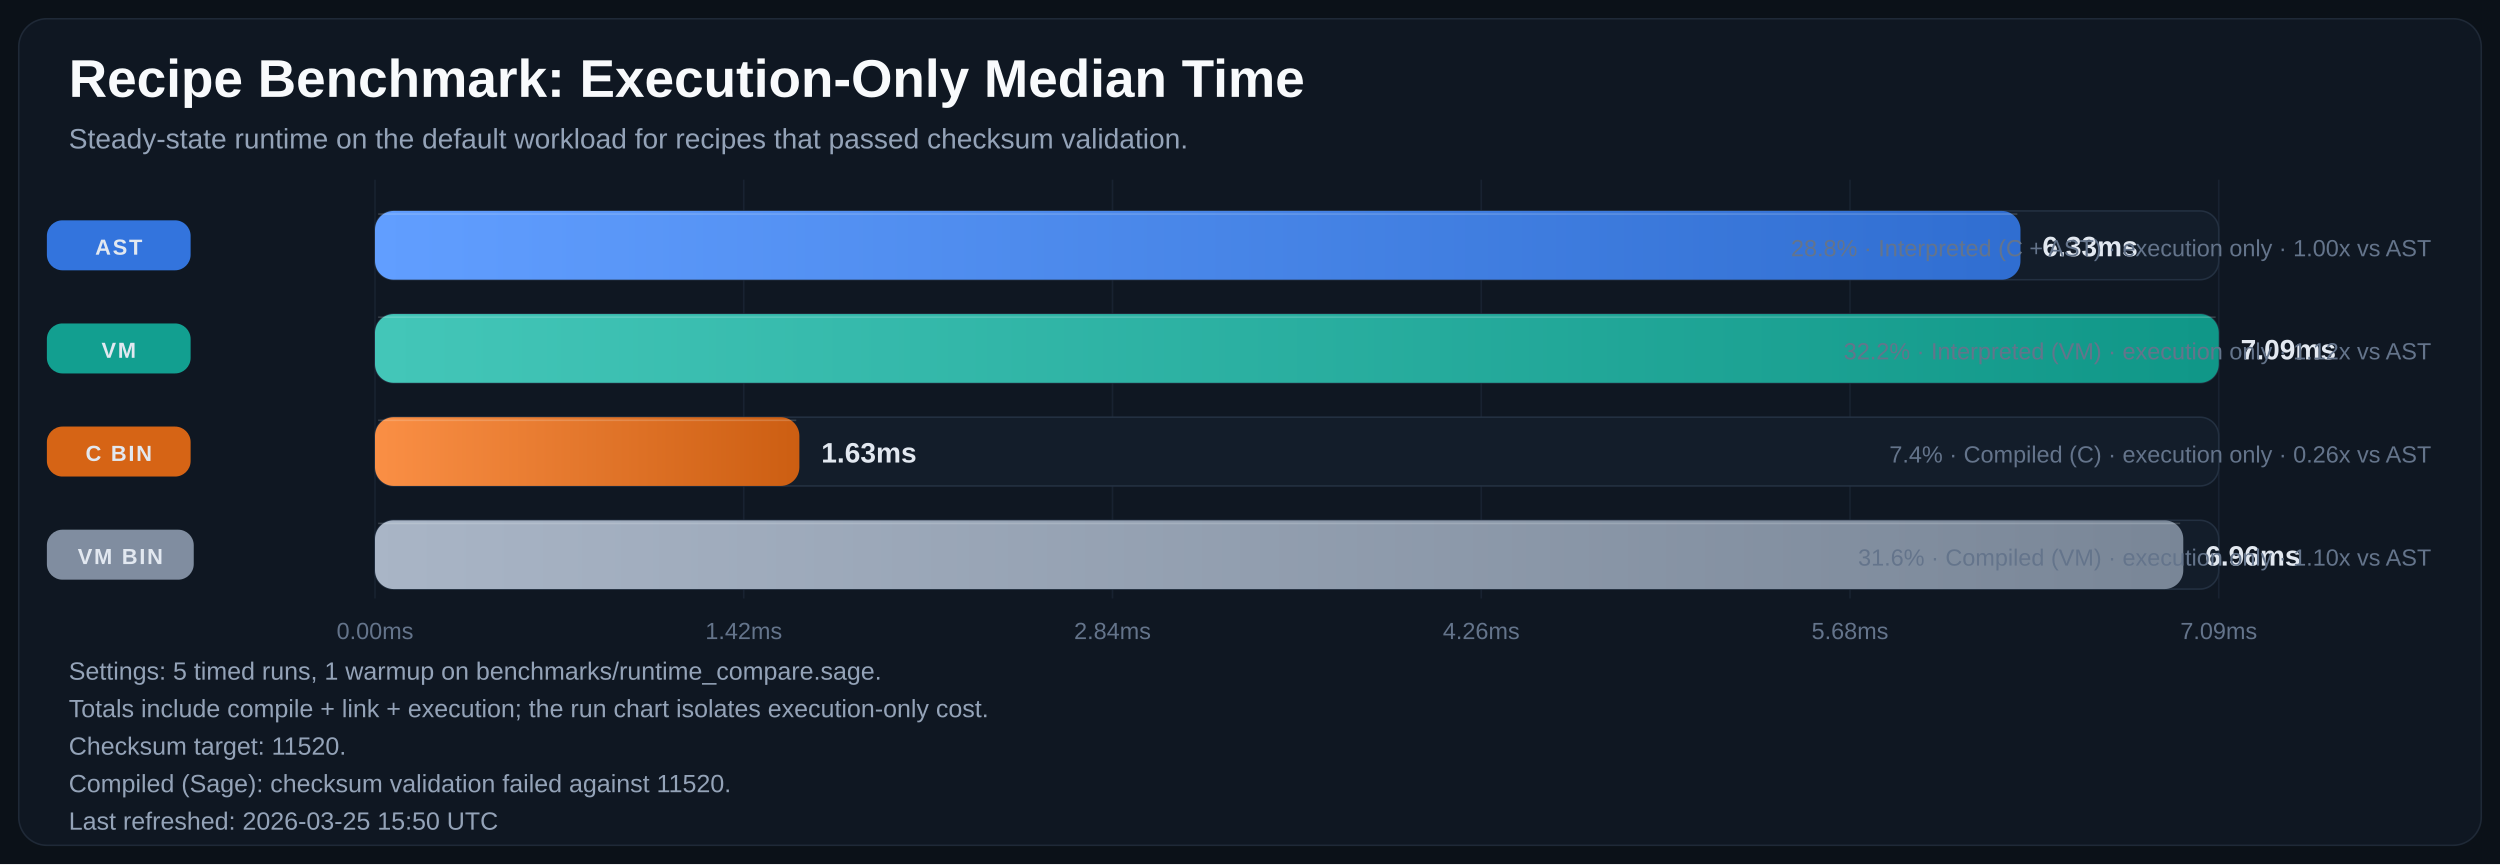
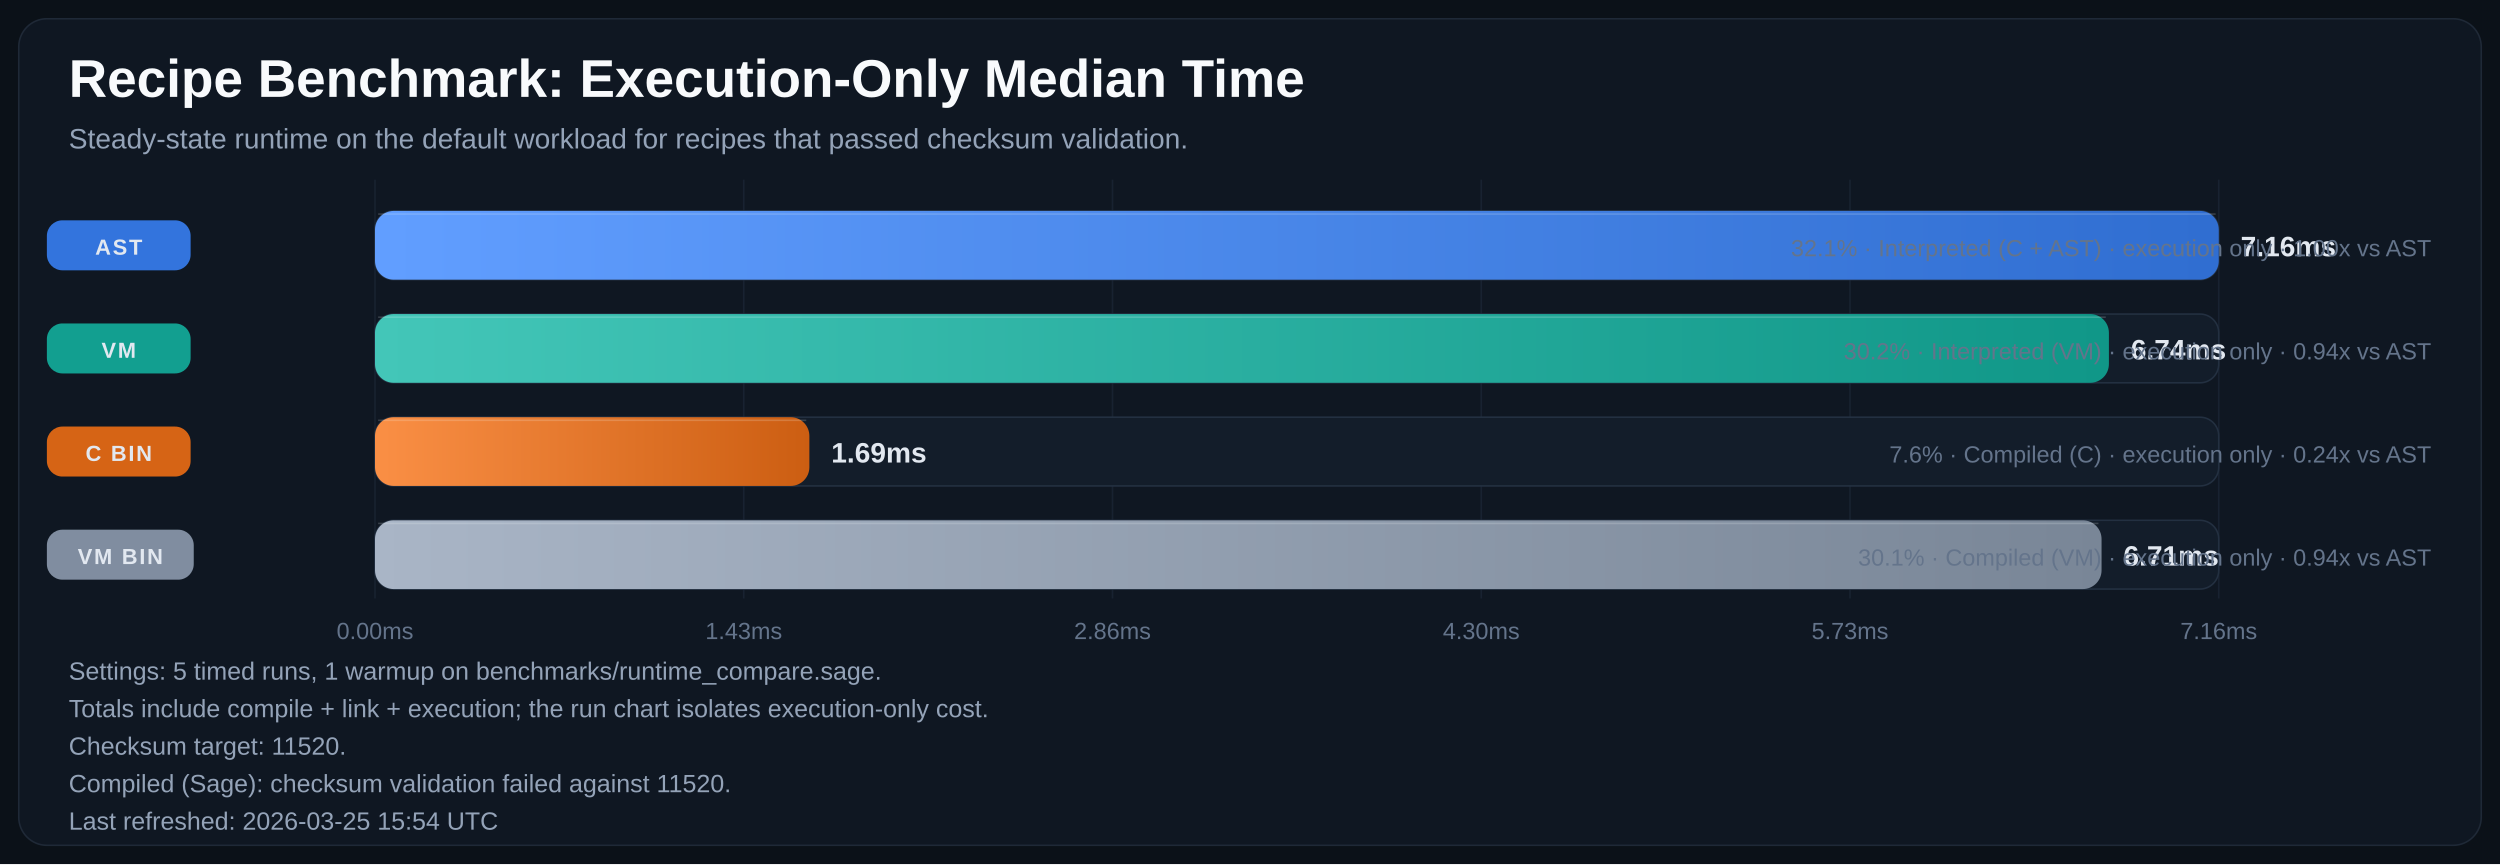
<svg xmlns="http://www.w3.org/2000/svg" width="1600" height="553" viewBox="0 0 1600 553" role="img" aria-labelledby="title desc">
  <defs>
    <linearGradient id="bar-gradient-0" x1="0%" y1="0%" x2="100%" y2="0%">
      <stop offset="0%" stop-color="#619EFF" />
      <stop offset="100%" stop-color="#306ED1" />
    </linearGradient>
    <linearGradient id="bar-gradient-1" x1="0%" y1="0%" x2="100%" y2="0%">
      <stop offset="0%" stop-color="#43C6B8" />
      <stop offset="100%" stop-color="#109788" />
    </linearGradient>
    <linearGradient id="bar-gradient-2" x1="0%" y1="0%" x2="100%" y2="0%">
      <stop offset="0%" stop-color="#FA8F45" />
      <stop offset="100%" stop-color="#CC5E12" />
    </linearGradient>
    <linearGradient id="bar-gradient-3" x1="0%" y1="0%" x2="100%" y2="0%">
      <stop offset="0%" stop-color="#A9B5C6" />
      <stop offset="100%" stop-color="#798697" />
    </linearGradient>
  </defs>
  <rect width="100%" height="100%" fill="#0B1118" />
  <rect x="12" y="12" width="1576" height="529" rx="18" fill="#0F1722" stroke="#1F2937" />
  <text x="44" y="62" fill="#F8FAFC" font-size="34" font-family="Segoe UI, Arial, sans-serif" font-weight="700">Recipe Benchmark: Execution-Only Median Time</text>
  <text x="44" y="95" fill="#94A3B8" font-size="18" font-family="Segoe UI, Arial, sans-serif">Steady-state runtime on the default workload for recipes that passed checksum validation.</text>
  <line x1="240.0" y1="115" x2="240.0" y2="383" stroke="#182231" stroke-width="1" />
  <text x="240.0" y="409" text-anchor="middle" fill="#64748B" font-size="15" font-family="Segoe UI, Arial, sans-serif">0.00ms</text>
  <line x1="476.0" y1="115" x2="476.0" y2="383" stroke="#182231" stroke-width="1" />
-   <text x="476.0" y="409" text-anchor="middle" fill="#64748B" font-size="15" font-family="Segoe UI, Arial, sans-serif">1.42ms</text>
+   <text x="476.0" y="409" text-anchor="middle" fill="#64748B" font-size="15" font-family="Segoe UI, Arial, sans-serif">1.43ms</text>
  <line x1="712.0" y1="115" x2="712.0" y2="383" stroke="#182231" stroke-width="1" />
-   <text x="712.0" y="409" text-anchor="middle" fill="#64748B" font-size="15" font-family="Segoe UI, Arial, sans-serif">2.84ms</text>
+   <text x="712.0" y="409" text-anchor="middle" fill="#64748B" font-size="15" font-family="Segoe UI, Arial, sans-serif">2.86ms</text>
  <line x1="948.0" y1="115" x2="948.0" y2="383" stroke="#182231" stroke-width="1" />
-   <text x="948.0" y="409" text-anchor="middle" fill="#64748B" font-size="15" font-family="Segoe UI, Arial, sans-serif">4.26ms</text>
+   <text x="948.0" y="409" text-anchor="middle" fill="#64748B" font-size="15" font-family="Segoe UI, Arial, sans-serif">4.30ms</text>
  <line x1="1184.0" y1="115" x2="1184.0" y2="383" stroke="#182231" stroke-width="1" />
-   <text x="1184.0" y="409" text-anchor="middle" fill="#64748B" font-size="15" font-family="Segoe UI, Arial, sans-serif">5.68ms</text>
+   <text x="1184.0" y="409" text-anchor="middle" fill="#64748B" font-size="15" font-family="Segoe UI, Arial, sans-serif">5.73ms</text>
  <line x1="1420.0" y1="115" x2="1420.0" y2="383" stroke="#182231" stroke-width="1" />
-   <text x="1420.0" y="409" text-anchor="middle" fill="#64748B" font-size="15" font-family="Segoe UI, Arial, sans-serif">7.09ms</text>
+   <text x="1420.0" y="409" text-anchor="middle" fill="#64748B" font-size="15" font-family="Segoe UI, Arial, sans-serif">7.16ms</text>
  <rect x="30" y="141.0" width="92" height="32" rx="10" fill="#3479E6" opacity="0.95" />
  <text x="76.0" y="163.0" text-anchor="middle" fill="#E2E8F0" font-size="14" font-family="Segoe UI, Arial, sans-serif" font-weight="700" letter-spacing="1.1">AST</text>
  <rect x="240" y="135" width="1180" height="44" rx="12" fill="#131D2A" stroke="#233041" />
-   <rect x="240" y="135" width="1053.1" height="44" rx="12" fill="url(#bar-gradient-0)" />
-   <line x1="242.0" y1="137.0" x2="1291.1" y2="137.0" stroke="#F8FAFC" stroke-opacity="0.18" />
-   <text x="1307.1" y="164.0" fill="#E2E8F0" font-size="18" font-family="Segoe UI, Arial, sans-serif" font-weight="700">6.33ms</text>
-   <text x="1556" y="164.0" text-anchor="end" fill="#64748B" font-size="15" font-family="Segoe UI, Arial, sans-serif">28.8% · Interpreted (C + AST) · execution only · 1.00x vs AST</text>
+   <rect x="240" y="135" width="1180.0" height="44" rx="12" fill="url(#bar-gradient-0)" />
+   <line x1="242.0" y1="137.0" x2="1418.0" y2="137.0" stroke="#F8FAFC" stroke-opacity="0.18" />
+   <text x="1434.0" y="164.0" fill="#E2E8F0" font-size="18" font-family="Segoe UI, Arial, sans-serif" font-weight="700">7.16ms</text>
+   <text x="1556" y="164.0" text-anchor="end" fill="#64748B" font-size="15" font-family="Segoe UI, Arial, sans-serif">32.1% · Interpreted (C + AST) · execution only · 1.00x vs AST</text>
  <rect x="30" y="207.0" width="92" height="32" rx="10" fill="#12A695" opacity="0.95" />
  <text x="76.0" y="229.0" text-anchor="middle" fill="#E2E8F0" font-size="14" font-family="Segoe UI, Arial, sans-serif" font-weight="700" letter-spacing="1.1">VM</text>
  <rect x="240" y="201" width="1180" height="44" rx="12" fill="#131D2A" stroke="#233041" />
-   <rect x="240" y="201" width="1180.0" height="44" rx="12" fill="url(#bar-gradient-1)" />
-   <line x1="242.0" y1="203.0" x2="1418.0" y2="203.0" stroke="#F8FAFC" stroke-opacity="0.18" />
-   <text x="1434.0" y="230.0" fill="#E2E8F0" font-size="18" font-family="Segoe UI, Arial, sans-serif" font-weight="700">7.09ms</text>
-   <text x="1556" y="230.0" text-anchor="end" fill="#64748B" font-size="15" font-family="Segoe UI, Arial, sans-serif">32.2% · Interpreted (VM) · execution only · 1.12x vs AST</text>
+   <rect x="240" y="201" width="1109.7" height="44" rx="12" fill="url(#bar-gradient-1)" />
+   <line x1="242.0" y1="203.0" x2="1347.7" y2="203.0" stroke="#F8FAFC" stroke-opacity="0.18" />
+   <text x="1363.7" y="230.0" fill="#E2E8F0" font-size="18" font-family="Segoe UI, Arial, sans-serif" font-weight="700">6.74ms</text>
+   <text x="1556" y="230.0" text-anchor="end" fill="#64748B" font-size="15" font-family="Segoe UI, Arial, sans-serif">30.2% · Interpreted (VM) · execution only · 0.94x vs AST</text>
  <rect x="30" y="273.0" width="92" height="32" rx="10" fill="#E06814" opacity="0.95" />
  <text x="76.0" y="295.0" text-anchor="middle" fill="#E2E8F0" font-size="14" font-family="Segoe UI, Arial, sans-serif" font-weight="700" letter-spacing="1.1">C BIN</text>
  <rect x="240" y="267" width="1180" height="44" rx="12" fill="#131D2A" stroke="#233041" />
-   <rect x="240" y="267" width="271.6" height="44" rx="12" fill="url(#bar-gradient-2)" />
-   <line x1="242.0" y1="269.0" x2="509.6" y2="269.0" stroke="#F8FAFC" stroke-opacity="0.18" />
-   <text x="525.6" y="296.0" fill="#E2E8F0" font-size="18" font-family="Segoe UI, Arial, sans-serif" font-weight="700">1.63ms</text>
-   <text x="1556" y="296.0" text-anchor="end" fill="#64748B" font-size="15" font-family="Segoe UI, Arial, sans-serif">7.4% · Compiled (C) · execution only · 0.26x vs AST</text>
+   <rect x="240" y="267" width="278.0" height="44" rx="12" fill="url(#bar-gradient-2)" />
+   <line x1="242.0" y1="269.0" x2="516.0" y2="269.0" stroke="#F8FAFC" stroke-opacity="0.18" />
+   <text x="532.0" y="296.0" fill="#E2E8F0" font-size="18" font-family="Segoe UI, Arial, sans-serif" font-weight="700">1.69ms</text>
+   <text x="1556" y="296.0" text-anchor="end" fill="#64748B" font-size="15" font-family="Segoe UI, Arial, sans-serif">7.6% · Compiled (C) · execution only · 0.24x vs AST</text>
  <rect x="30" y="339.0" width="94" height="32" rx="10" fill="#8593A6" opacity="0.95" />
  <text x="77.0" y="361.0" text-anchor="middle" fill="#E2E8F0" font-size="14" font-family="Segoe UI, Arial, sans-serif" font-weight="700" letter-spacing="1.1">VM BIN</text>
  <rect x="240" y="333" width="1180" height="44" rx="12" fill="#131D2A" stroke="#233041" />
-   <rect x="240" y="333" width="1157.3" height="44" rx="12" fill="url(#bar-gradient-3)" />
-   <line x1="242.0" y1="335.0" x2="1395.3" y2="335.0" stroke="#F8FAFC" stroke-opacity="0.18" />
-   <text x="1411.3" y="362.0" fill="#E2E8F0" font-size="18" font-family="Segoe UI, Arial, sans-serif" font-weight="700">6.96ms</text>
-   <text x="1556" y="362.0" text-anchor="end" fill="#64748B" font-size="15" font-family="Segoe UI, Arial, sans-serif">31.6% · Compiled (VM) · execution only · 1.10x vs AST</text>
+   <rect x="240" y="333" width="1105.0" height="44" rx="12" fill="url(#bar-gradient-3)" />
+   <line x1="242.0" y1="335.0" x2="1343.0" y2="335.0" stroke="#F8FAFC" stroke-opacity="0.18" />
+   <text x="1359.0" y="362.0" fill="#E2E8F0" font-size="18" font-family="Segoe UI, Arial, sans-serif" font-weight="700">6.71ms</text>
+   <text x="1556" y="362.0" text-anchor="end" fill="#64748B" font-size="15" font-family="Segoe UI, Arial, sans-serif">30.1% · Compiled (VM) · execution only · 0.94x vs AST</text>
  <text x="44" y="435" fill="#94A3B8" font-size="16" font-family="Segoe UI, Arial, sans-serif">Settings: 5 timed runs, 1 warmup on benchmarks/runtime_compare.sage.</text>
  <text x="44" y="459" fill="#94A3B8" font-size="16" font-family="Segoe UI, Arial, sans-serif">Totals include compile + link + execution; the run chart isolates execution-only cost.</text>
  <text x="44" y="483" fill="#94A3B8" font-size="16" font-family="Segoe UI, Arial, sans-serif">Checksum target: 11520.</text>
  <text x="44" y="507" fill="#94A3B8" font-size="16" font-family="Segoe UI, Arial, sans-serif">Compiled (Sage): checksum validation failed against 11520.</text>
-   <text x="44" y="531" fill="#94A3B8" font-size="16" font-family="Segoe UI, Arial, sans-serif">Last refreshed: 2026-03-25 15:50 UTC</text>
+   <text x="44" y="531" fill="#94A3B8" font-size="16" font-family="Segoe UI, Arial, sans-serif">Last refreshed: 2026-03-25 15:54 UTC</text>
</svg>
